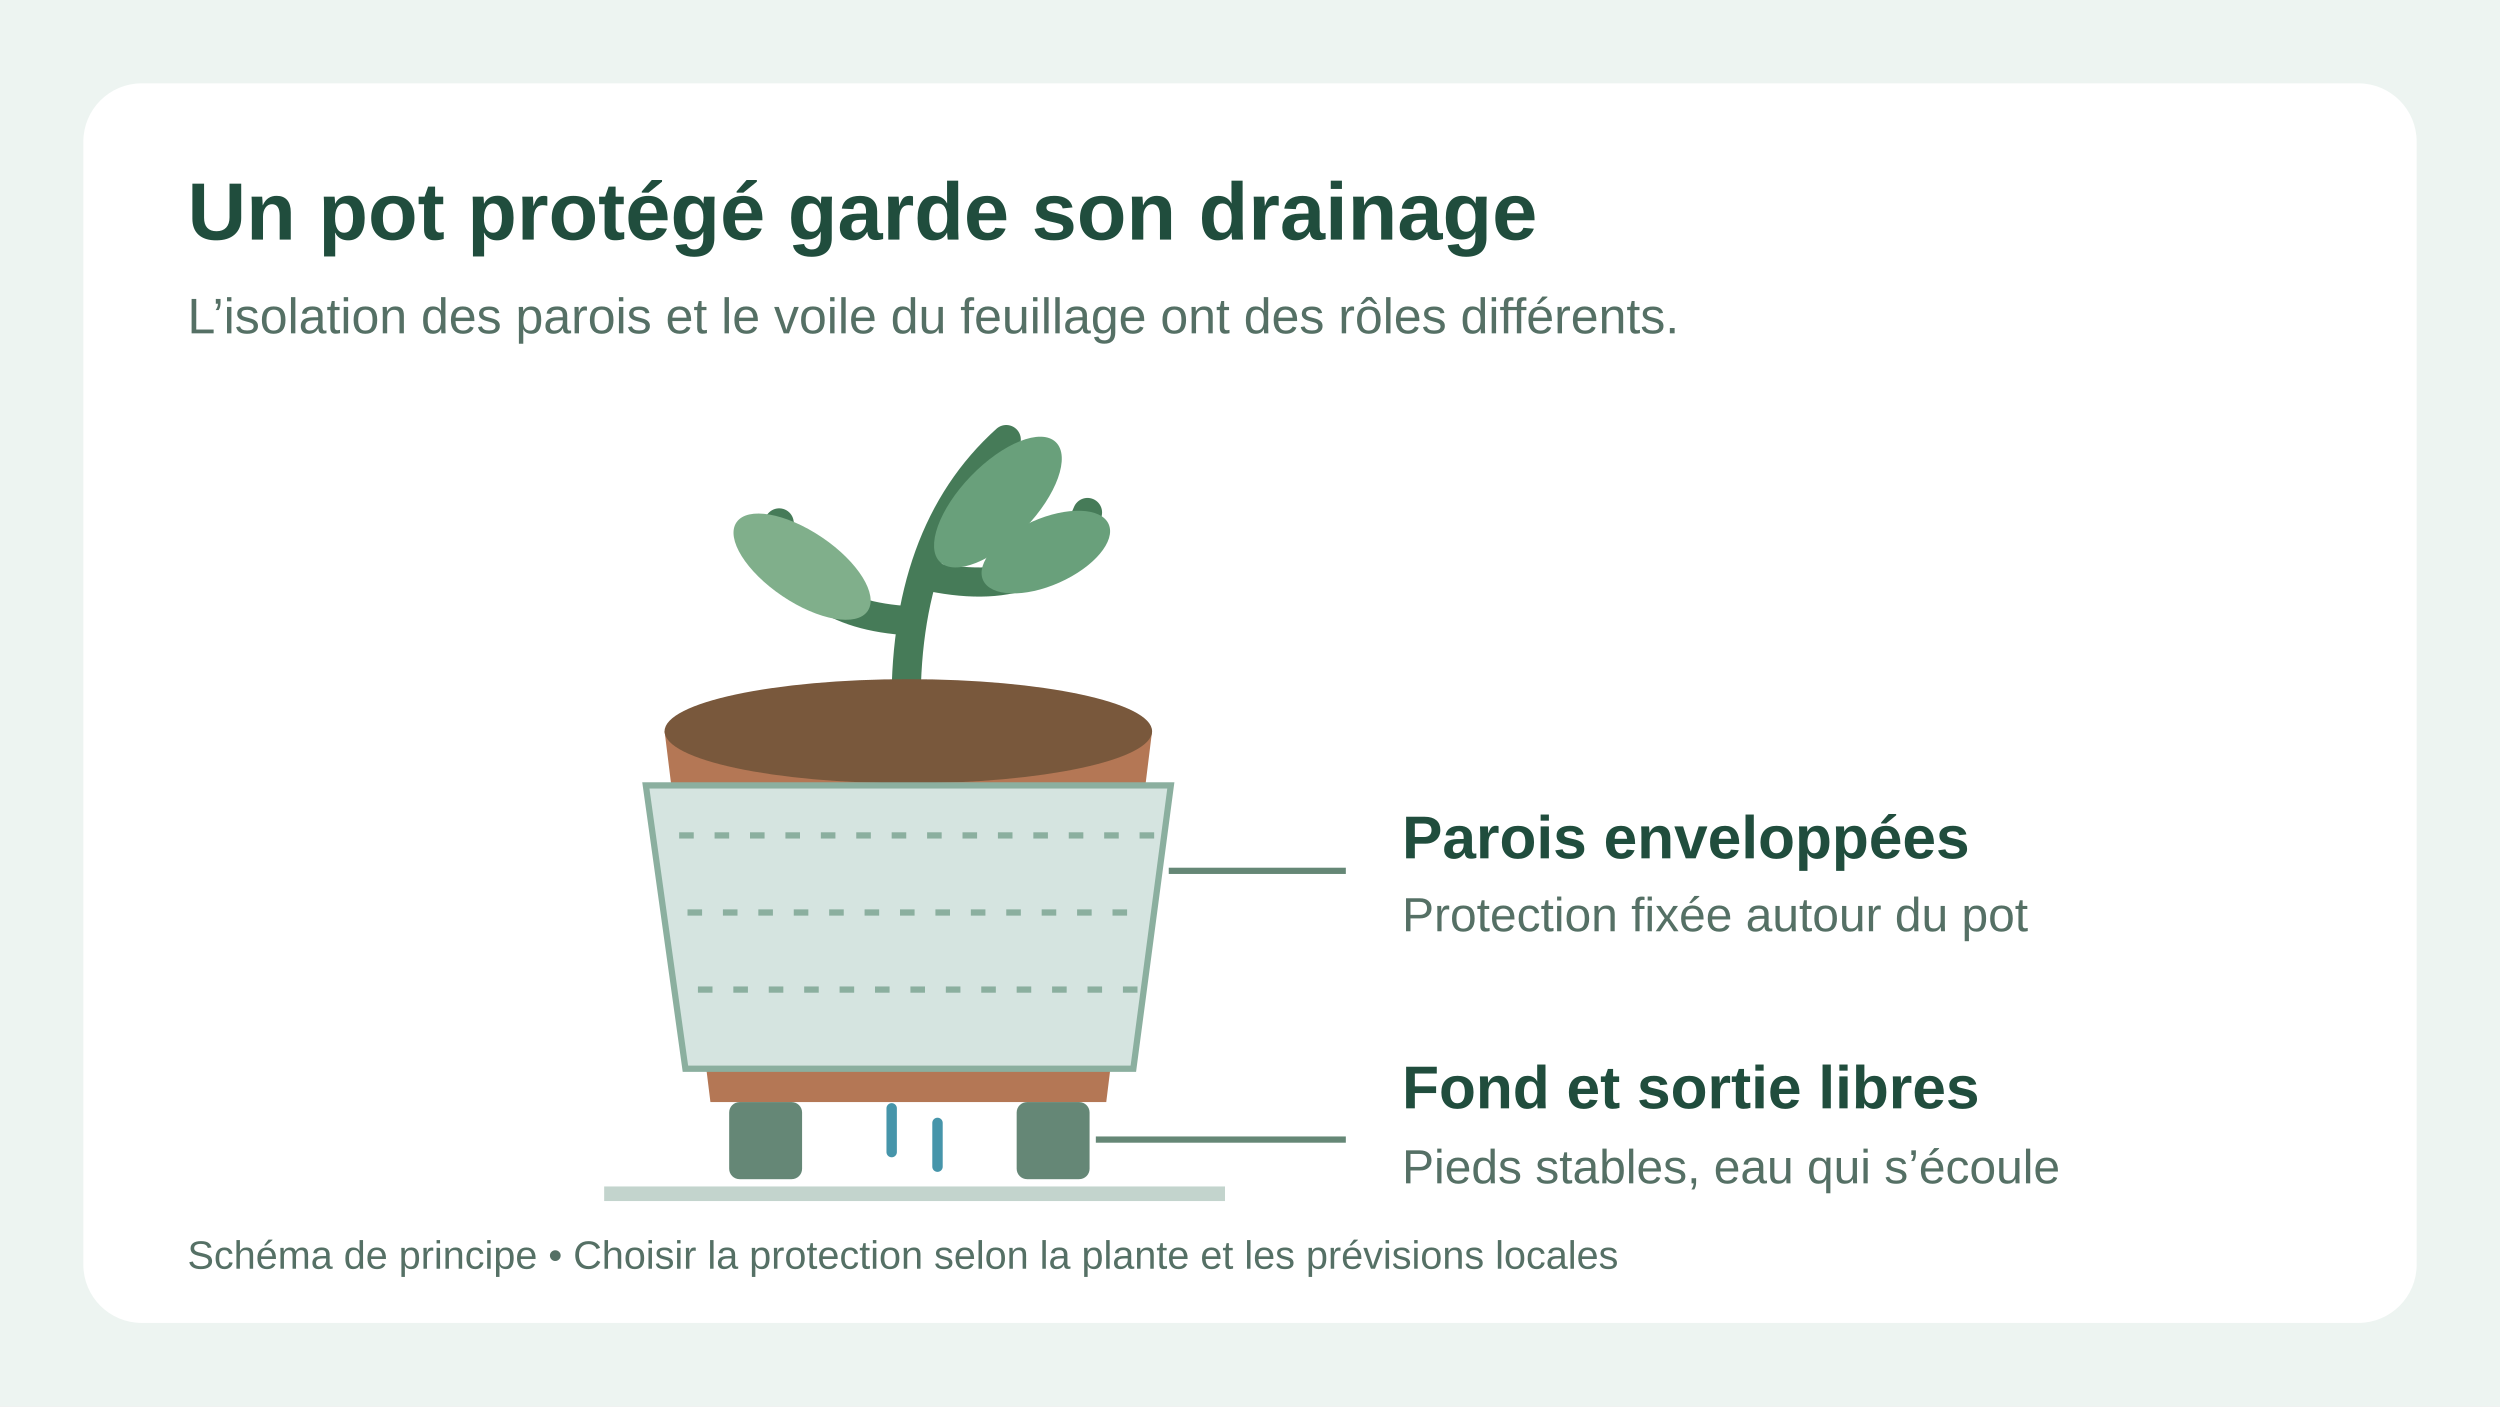
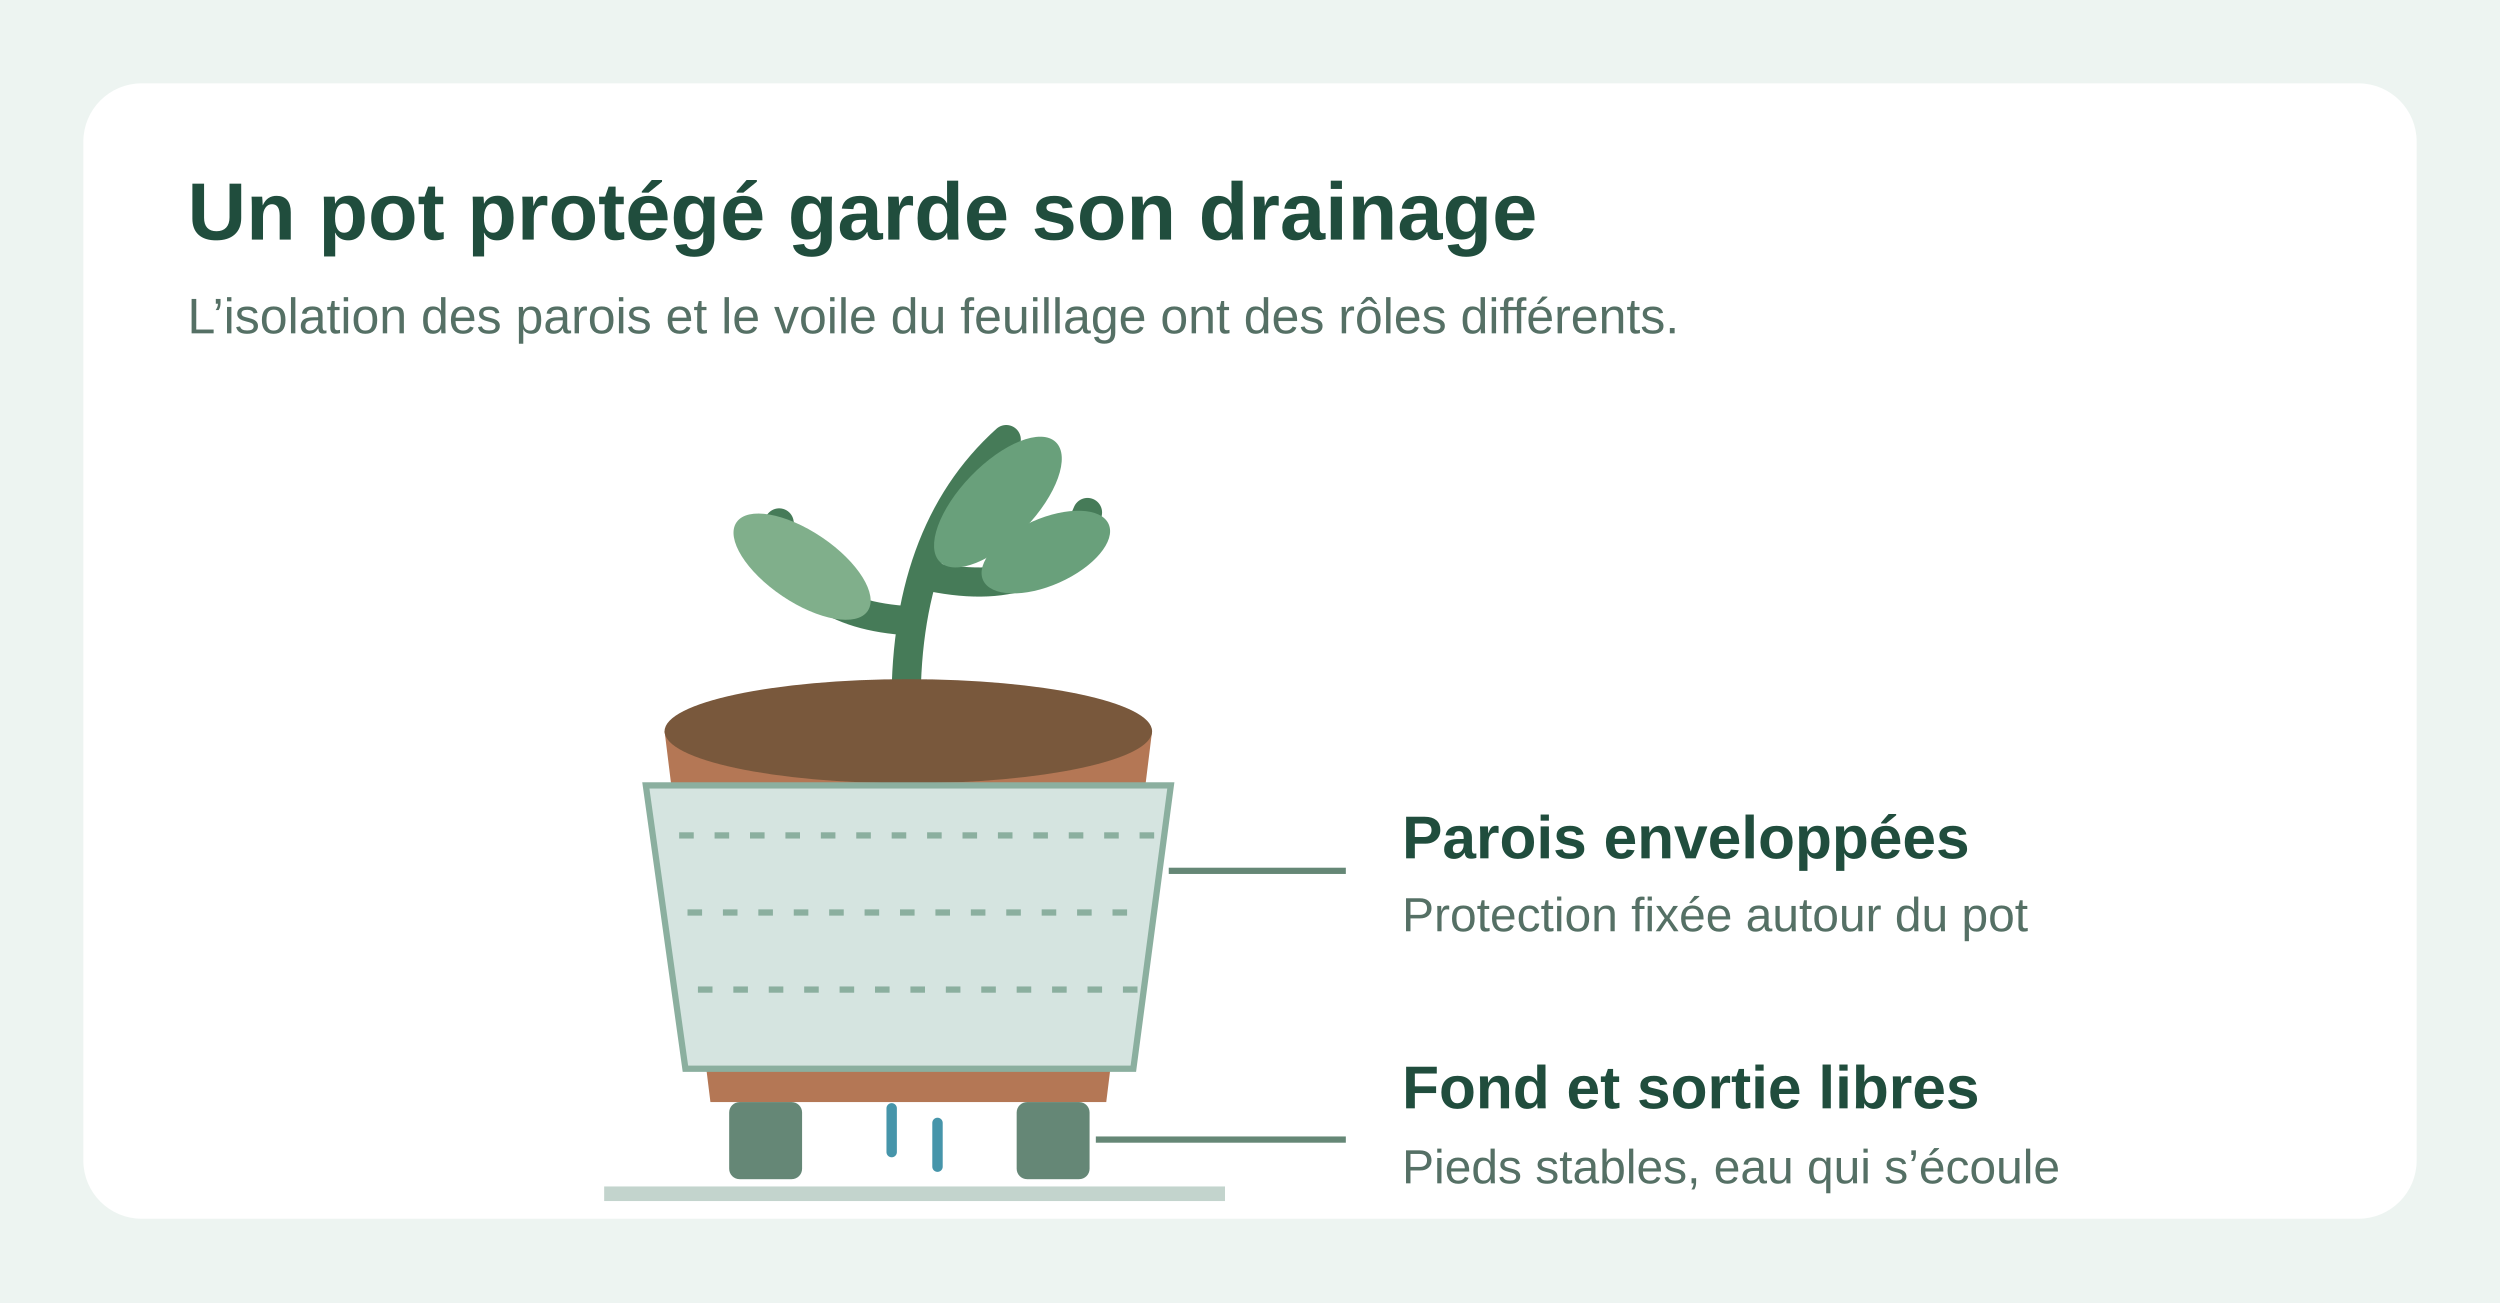
- <svg xmlns="http://www.w3.org/2000/svg" width="1200" height="675" viewBox="0 0 1200 675" role="img" aria-labelledby="title desc">
+ <svg xmlns="http://www.w3.org/2000/svg" width="1200" height="625" viewBox="0 0 1200 625" role="img" aria-labelledby="title desc">
  <rect width="1200" height="675" fill="#edf4f1" />
-   <rect x="40" y="40" width="1120" height="595" rx="28" fill="#fff" />
+   <rect x="40" y="40" width="1120" height="545" rx="28" fill="#fff" />
  <g font-family="Arial, sans-serif" fill="#204d3d">
    <text x="90" y="115" font-size="39" font-weight="700">Un pot protégé garde son drainage</text>
    <text x="90" y="160" font-size="24" fill="#557065">L’isolation des parois et le voile du feuillage ont des rôles différents.</text>
    <path d="M435 344 Q433 256 483 211 M437 298 Q381 295 374 251 M443 276 Q504 290 522 246" fill="none" stroke="#467b58" stroke-width="14" stroke-linecap="round" />
    <ellipse cx="479" cy="241" rx="40" ry="18" transform="rotate(-46 479 241)" fill="#69a07b" />
    <ellipse cx="385" cy="272" rx="38" ry="17" transform="rotate(34 385 272)" fill="#80af8b" />
    <ellipse cx="502" cy="265" rx="33" ry="16" transform="rotate(-24 502 265)" fill="#69a07b" />
    <path d="M319 351 H553 L531 529 H341 Z" fill="#b47755" />
    <ellipse cx="436" cy="351" rx="117" ry="25" fill="#79583c" />
    <path d="M310 377 H562 L544 513 H329 Z" fill="#d5e4e0" stroke="#8baf9f" stroke-width="3" />
    <path d="M326 401 H555 M330 438 H551 M335 475 H547" stroke="#8baf9f" stroke-width="3" stroke-dasharray="7 10" />
    <rect x="350" y="529" width="35" height="37" rx="5" fill="#658776" />
    <rect x="488" y="529" width="35" height="37" rx="5" fill="#658776" />
    <path d="M428 532 V553 M450 539 V560" stroke="#4695aa" stroke-width="5" stroke-linecap="round" />
    <path d="M290 573 H588" stroke="#c3d4cd" stroke-width="7" />
    <path d="M561 418 H646" stroke="#658776" stroke-width="3" />
    <text x="673" y="412" font-size="29" font-weight="700">Parois enveloppées</text>
    <text x="673" y="447" font-size="23" fill="#557065">Protection fixée autour du pot</text>
    <path d="M526 547 H646" stroke="#658776" stroke-width="3" />
    <text x="673" y="532" font-size="29" font-weight="700">Fond et sortie libres</text>
    <text x="673" y="568" font-size="23" fill="#557065">Pieds stables, eau qui s’écoule</text>
-     <text x="90" y="609" font-size="19" fill="#557065">Schéma de principe • Choisir la protection selon la plante et les prévisions locales</text>
  </g>
</svg>
